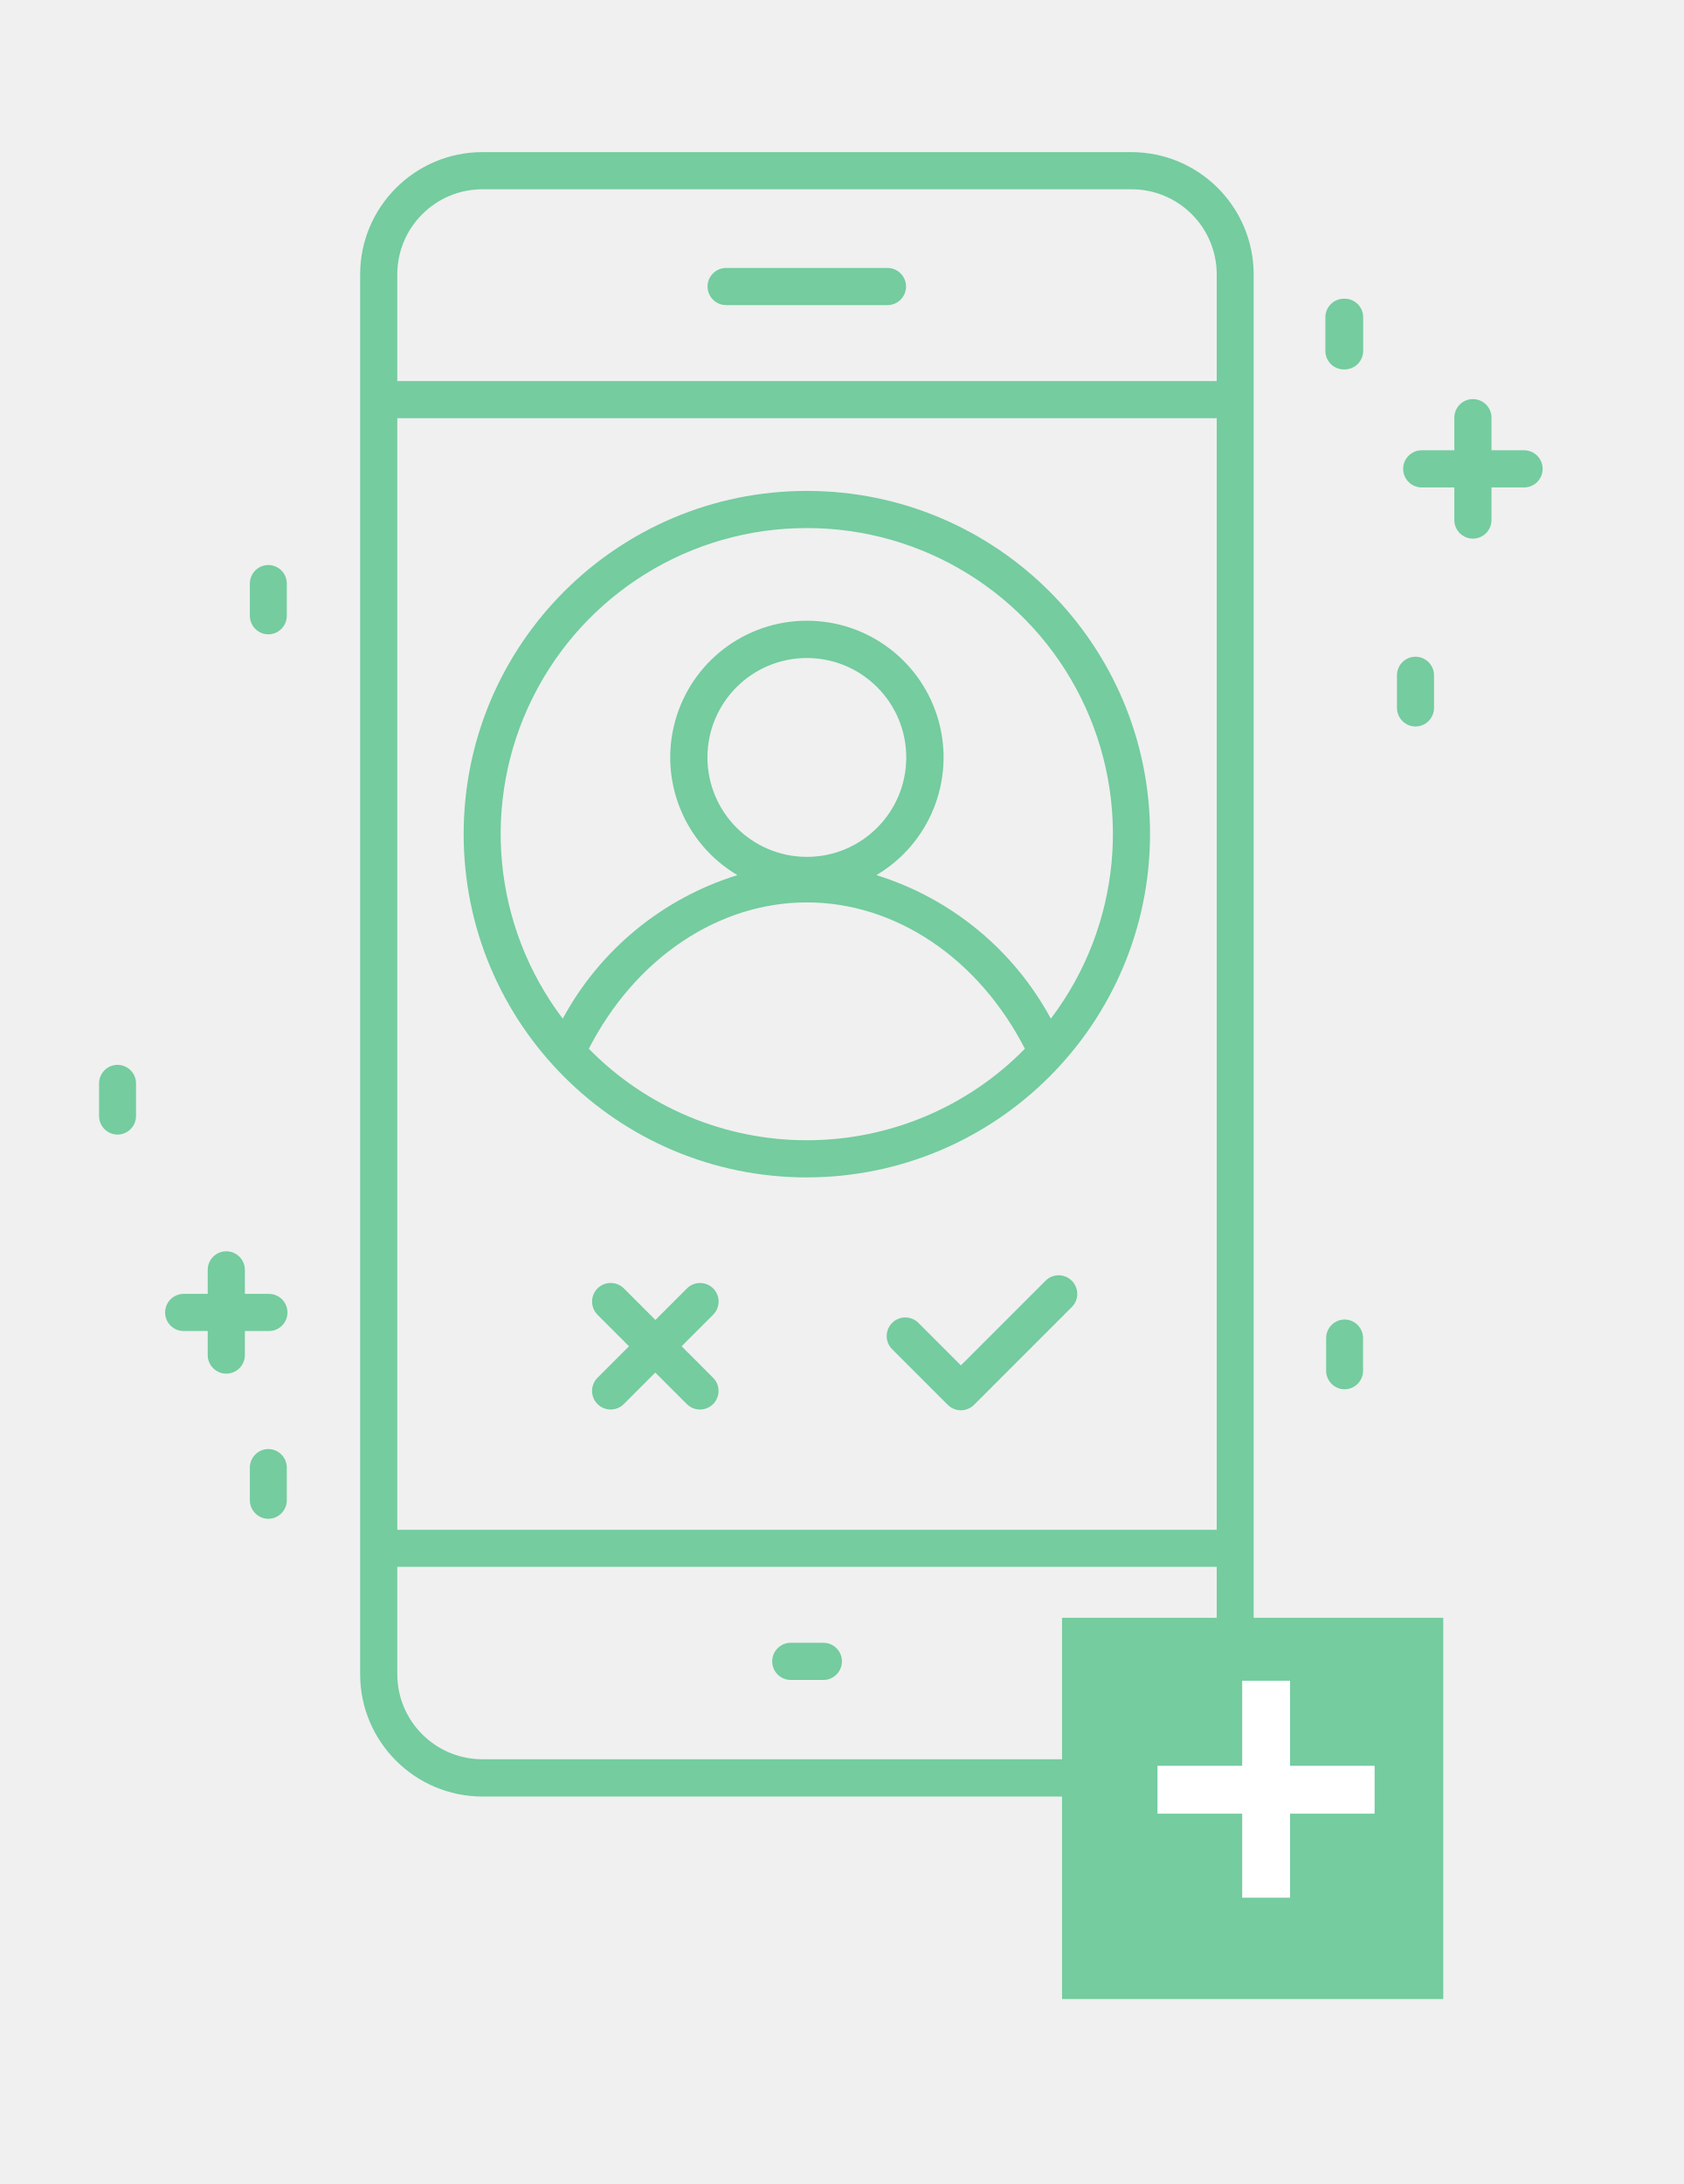
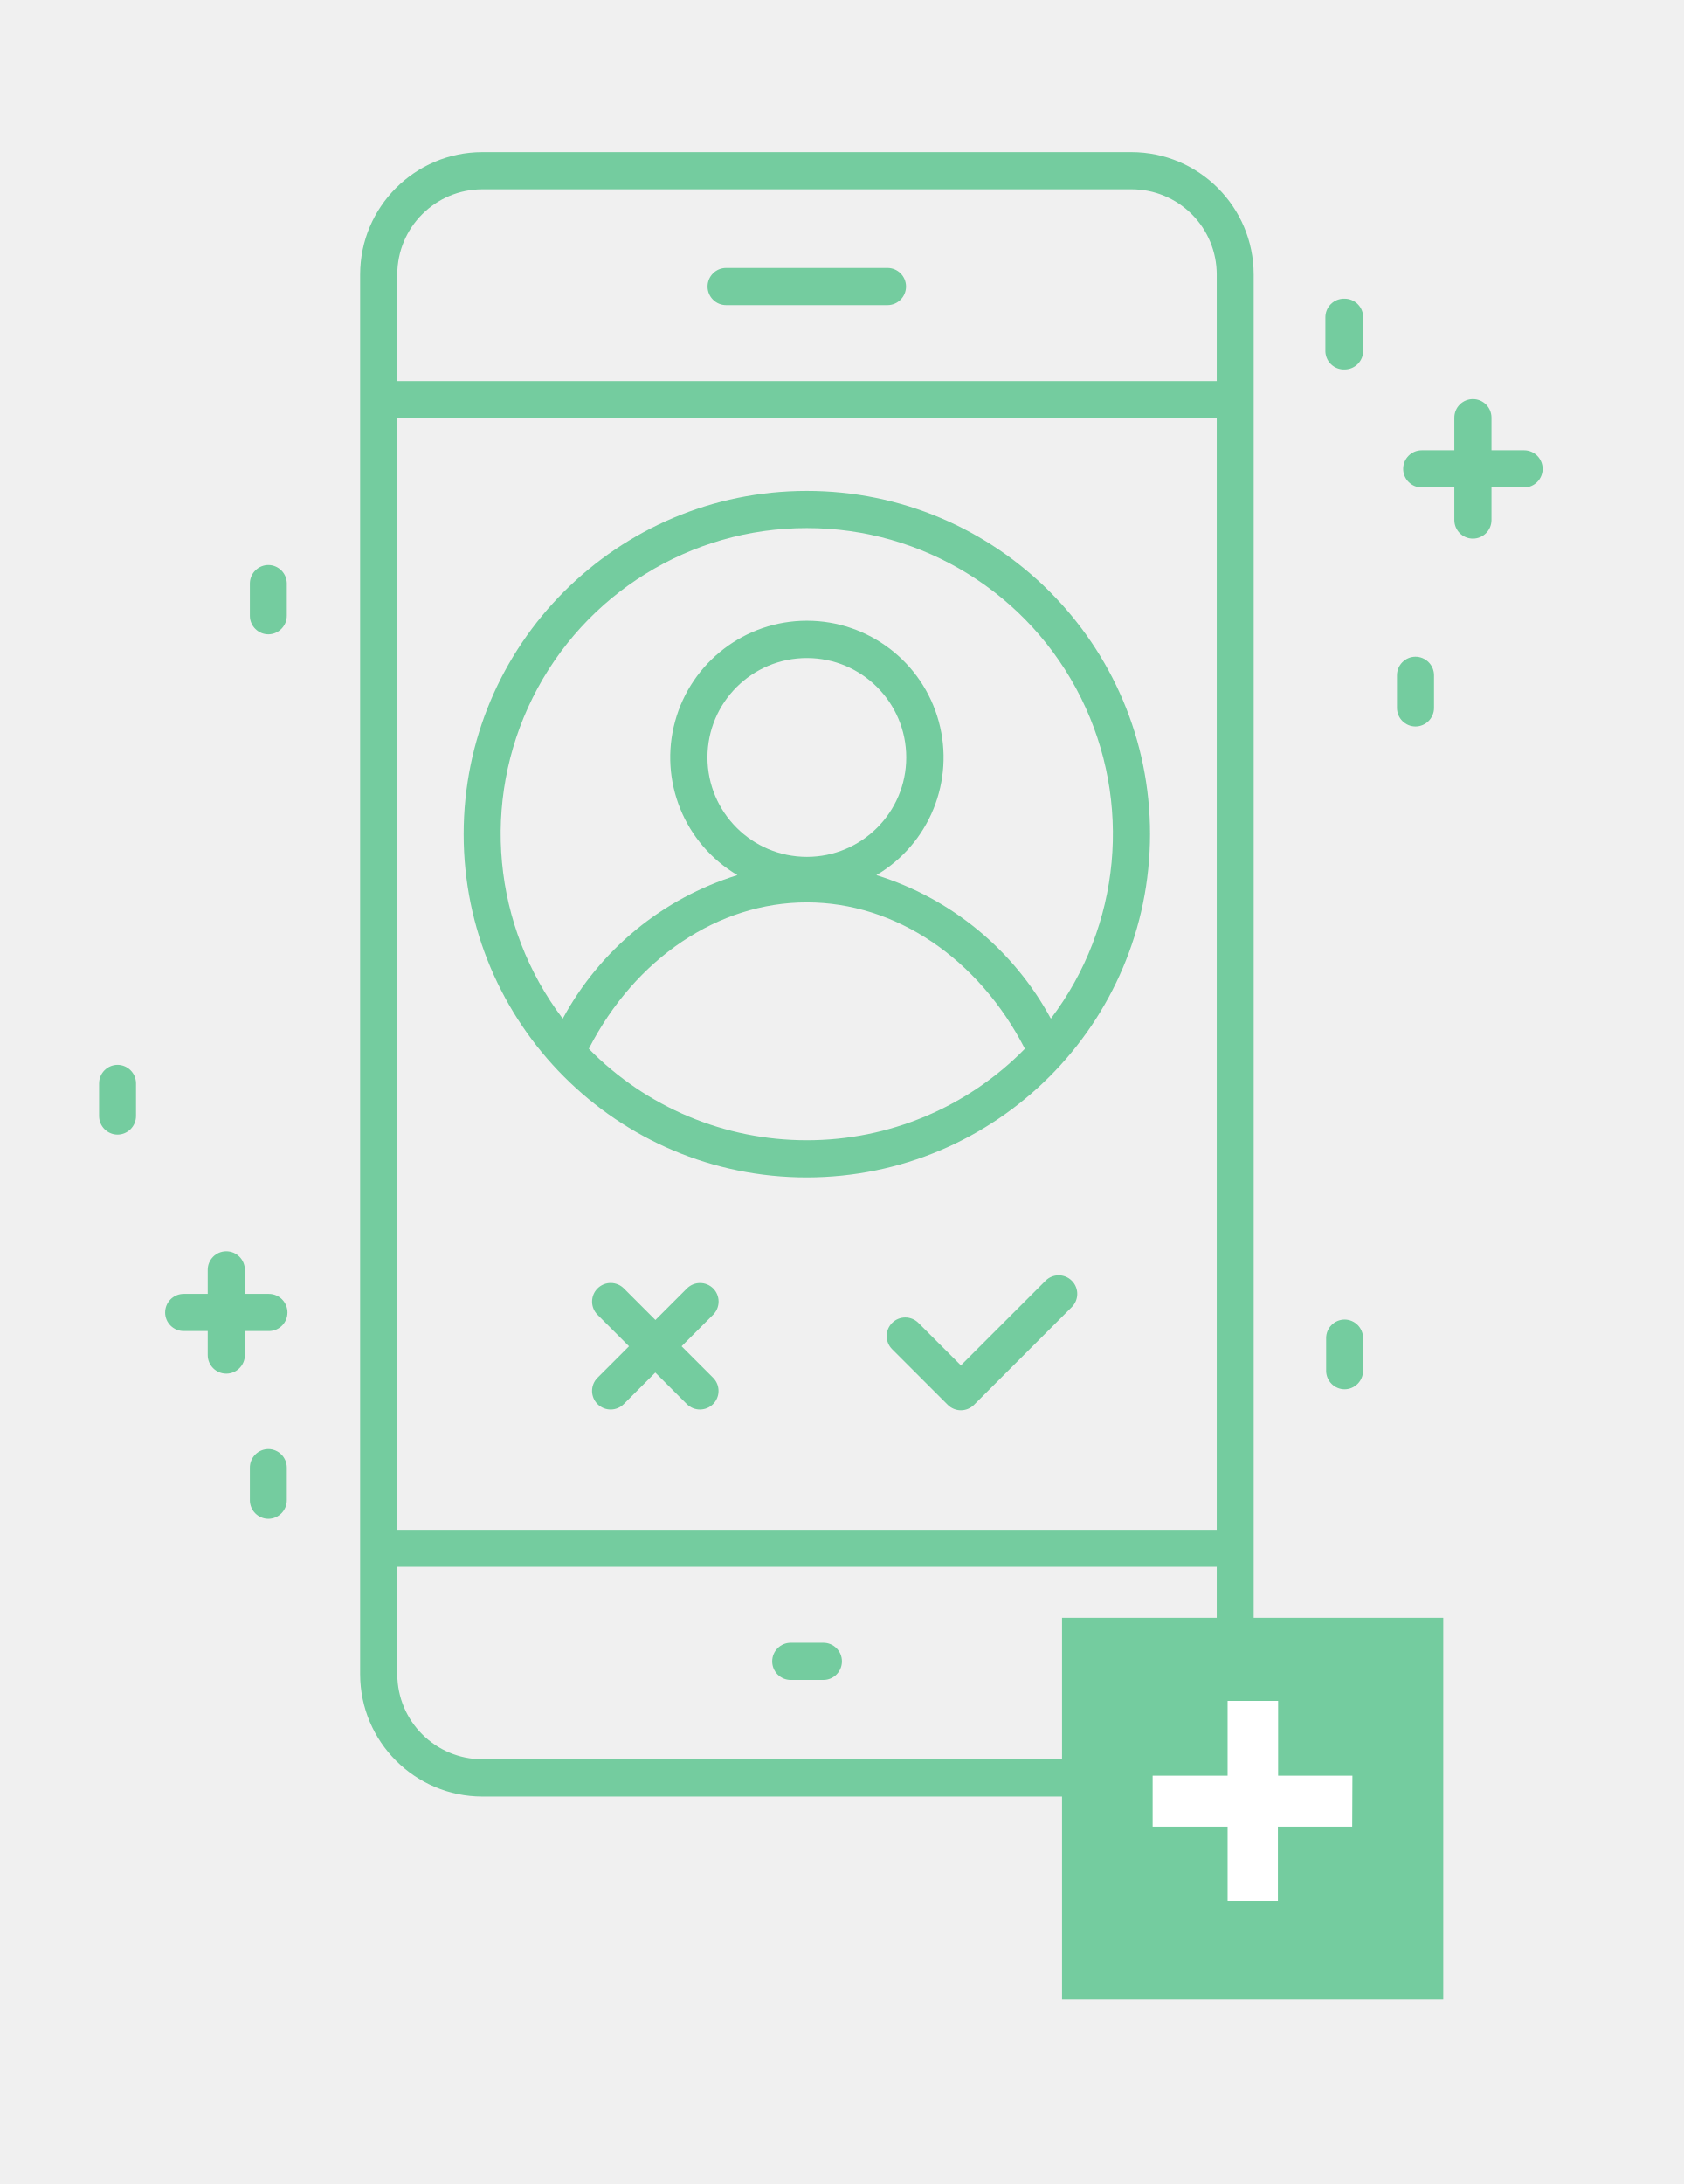
<svg xmlns="http://www.w3.org/2000/svg" viewBox="0 0 155 201">
  <defs>
-     <style>.cls-1{fill:#74cc9f;}.cls-2{font-size:41.19px;fill:#fff;font-family:Montserrat-Bold, Montserrat;font-weight:700;}</style>
+     <style>.cls-1{fill:#74cc9f;}.cls-2{fill:#fff;}</style>
  </defs>
  <g id="_00_Home_Page" data-name="00_Home_Page">
    <path class="cls-1" d="M104.14,14H44.4A11.27,11.27,0,0,0,33.15,25.26V154.09A11.27,11.27,0,0,0,44.4,165.34h59.74a11.27,11.27,0,0,0,11.26-11.26V25.26A11.27,11.27,0,0,0,104.14,14ZM36.57,38.49H112v102.3H36.57ZM44.4,17.42h59.74A7.84,7.84,0,0,1,112,25.26v9.81H36.57V25.26A7.84,7.84,0,0,1,44.4,17.42Zm59.74,144.49H44.4a7.84,7.84,0,0,1-7.83-7.83v-9.88H112v9.88A7.84,7.84,0,0,1,104.14,161.92Z" />
    <path class="cls-1" d="M66.84,28.08H81.69a1.71,1.71,0,1,0,0-3.42H66.84a1.71,1.71,0,1,0,0,3.42Z" />
    <path class="cls-1" d="M140.29,41.44h-3v-3a1.71,1.71,0,1,0-3.42,0v3h-3a1.71,1.71,0,0,0,0,3.42h3v3a1.71,1.71,0,1,0,3.42,0v-3h3a1.71,1.71,0,0,0,0-3.42Z" />
    <path class="cls-1" d="M75.79,151.19h-3a1.71,1.71,0,1,0,0,3.42h3a1.71,1.71,0,1,0,0-3.42Z" />
    <path class="cls-1" d="M123.76,27.49h0A1.71,1.71,0,0,0,122,29.22l0,3A1.71,1.71,0,0,0,123.79,34h0a1.71,1.71,0,0,0,1.69-1.73l0-3A1.71,1.71,0,0,0,123.76,27.49Z" />
    <path class="cls-1" d="M123.76,121.44h0a1.71,1.71,0,0,0-1.69,1.73l0,3a1.71,1.71,0,0,0,1.71,1.69h0a1.71,1.71,0,0,0,1.69-1.73l0-3A1.71,1.71,0,0,0,123.76,121.44Z" />
    <path class="cls-1" d="M130.28,60.44h0a1.71,1.71,0,0,0-1.69,1.73l0,3a1.71,1.71,0,0,0,1.71,1.69h0A1.71,1.71,0,0,0,132,65.18l0-3A1.71,1.71,0,0,0,130.28,60.44Z" />
    <path class="cls-1" d="M24.73,133.36h0A1.71,1.71,0,0,0,23,135.09l0,3a1.71,1.71,0,0,0,1.71,1.69h0a1.71,1.71,0,0,0,1.69-1.73l0-3A1.71,1.71,0,0,0,24.73,133.36Z" />
    <path class="cls-1" d="M24.73,52h0A1.71,1.71,0,0,0,23,53.69l0,3a1.71,1.71,0,0,0,1.71,1.69h0a1.71,1.71,0,0,0,1.69-1.73l0-3A1.71,1.71,0,0,0,24.73,52Z" />
    <path class="cls-1" d="M10.81,98h0a1.71,1.71,0,0,0-1.69,1.73l0,3a1.71,1.71,0,0,0,1.71,1.69h0a1.71,1.71,0,0,0,1.69-1.73l0-3A1.71,1.71,0,0,0,10.81,98Z" />
    <path class="cls-1" d="M24.75,122.5a1.71,1.71,0,1,0,0-3.42H22.54v-2.21a1.71,1.71,0,0,0-3.42,0v2.21H16.91a1.71,1.71,0,1,0,0,3.42h2.21v2.21a1.71,1.71,0,1,0,3.42,0V122.5Z" />
    <path class="cls-1" d="M96.26,117.85l-7.81,7.81-3.91-3.91a1.71,1.71,0,1,0-2.42,2.42l5.12,5.12a1.71,1.71,0,0,0,2.42,0l9-9a1.71,1.71,0,0,0-2.42-2.42Z" />
    <path class="cls-1" d="M65.65,118.58a1.71,1.71,0,0,0-2.42,0l-2.9,2.9-2.9-2.9A1.71,1.71,0,0,0,55,121l2.9,2.9L55,126.8a1.71,1.71,0,0,0,2.42,2.42l2.9-2.9,2.9,2.9a1.71,1.71,0,0,0,2.42-2.42l-2.9-2.9,2.9-2.9A1.71,1.71,0,0,0,65.65,118.58Z" />
    <path class="cls-1" d="M105.86,76.77a31.59,31.59,0,1,0-31.59,31.59A31.63,31.63,0,0,0,105.86,76.77ZM74.27,48.6A28.15,28.15,0,0,1,96.73,93.75,27.54,27.54,0,0,0,80.67,80.54a12.58,12.58,0,1,0-12.79,0A27.54,27.54,0,0,0,51.8,93.75,28.15,28.15,0,0,1,74.27,48.6ZM65.12,69.71a9.15,9.15,0,1,1,9.15,9.15A9.16,9.16,0,0,1,65.12,69.71Zm9.15,35.23A28.08,28.08,0,0,1,54.2,96.52c4.27-8.32,11.91-13.47,20.07-13.47s15.8,5.15,20.07,13.47A28.08,28.08,0,0,1,74.27,104.94Z" />
    <rect class="cls-1" x="97.76" y="148.89" width="35.09" height="35.09" />
-     <text class="cls-2" transform="translate(104.78 179.23)">+</text>
+     <path class="cls-2" d="M124.47,168.11h-6.84v6.84H113v-6.84H106.1v-4.69H113v-6.88h4.65v6.88h6.84Z" />
  </g>
</svg>
